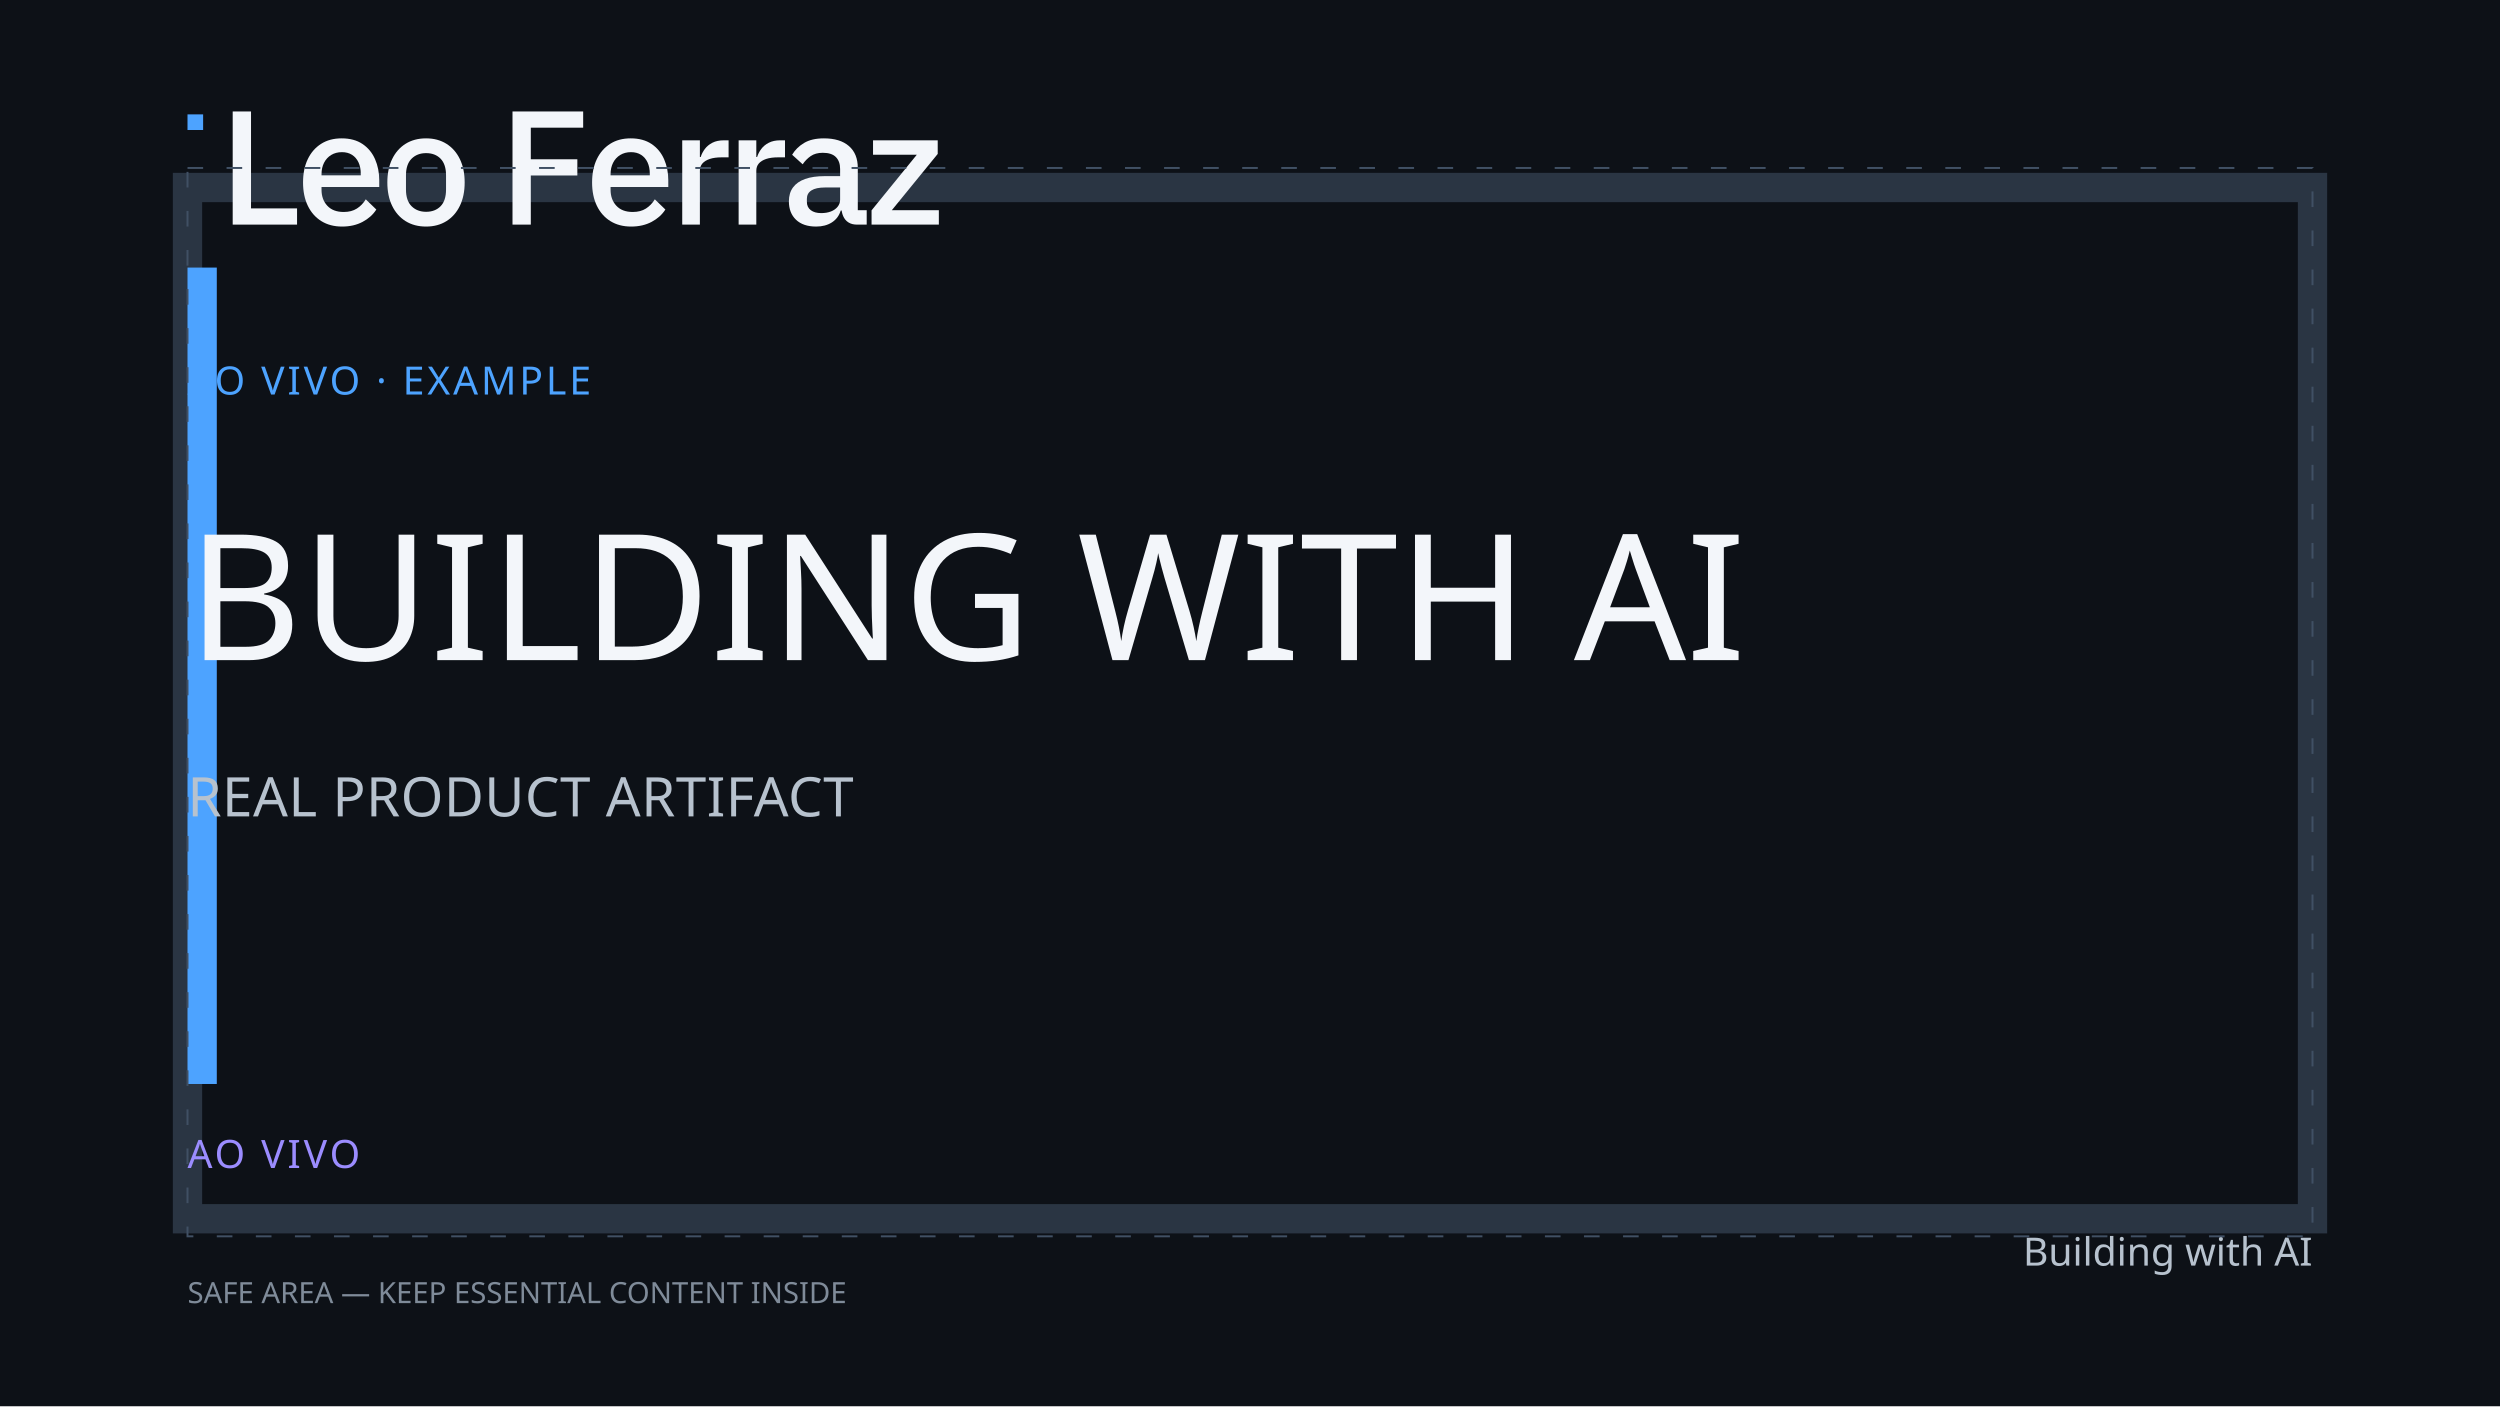
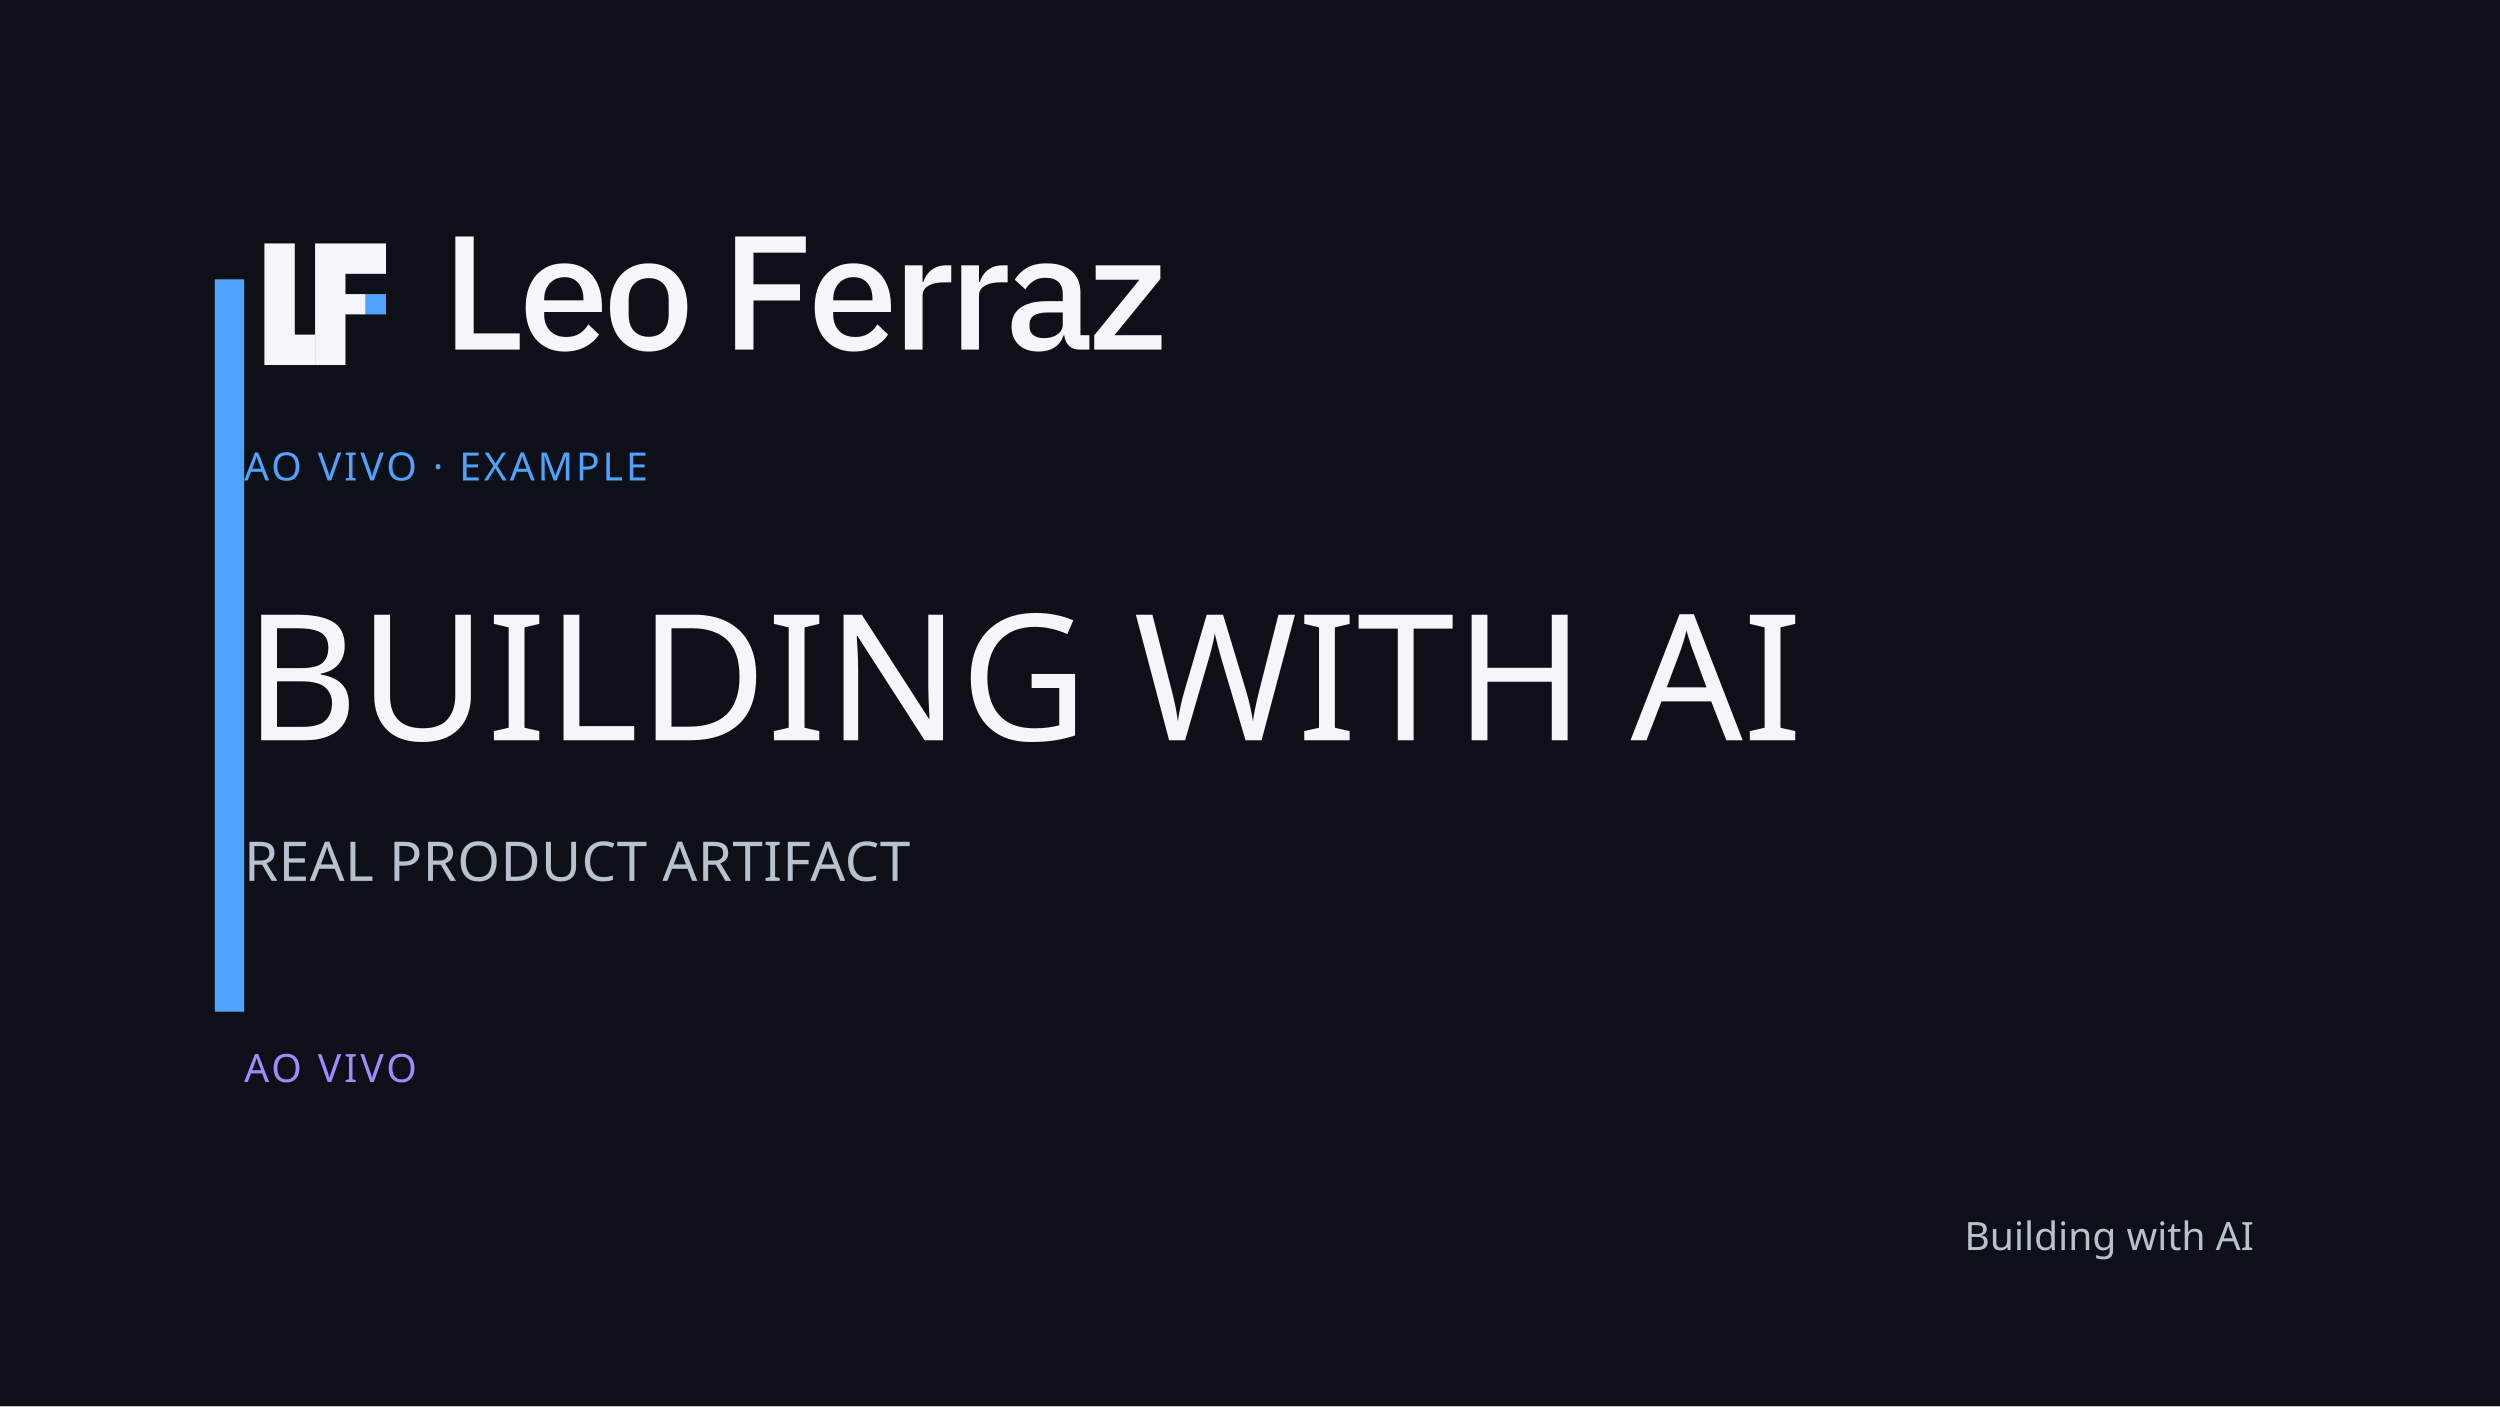
<svg xmlns="http://www.w3.org/2000/svg" viewBox="0 0 1280 720" width="1280" height="720" role="img" aria-labelledby="title">
  <rect width="1280" height="720" fill="#0D1117" />
-   <rect x="96" y="96" width="1088" height="528" fill="none" stroke="#2A3543" stroke-width="15" />
-   <rect x="96" y="137" width="15" height="418" fill="#4DA3FF" />
-   <rect x="96" y="58.56" width="8" height="8" fill="#4DA3FF" />
-   <path d="M152.09 115L119.14 115L119.14 57.07L128.52 57.07L128.52 106.7L152.09 106.7Z" fill="#F3F6FA" />
-   <path d="M175.16 116Q169.02 116 164.54 113.22Q160.06 110.44 157.61 105.37Q155.16 100.31 155.16 93.42Q155.16 86.53 157.57 81.51Q159.97 76.49 164.37 73.67Q168.77 70.84 174.91 70.84Q181.31 70.84 185.58 73.71Q189.85 76.57 192.01 81.47Q194.17 86.37 194.17 92.34L194.17 95.74L164.62 95.74L164.62 97.16Q164.62 102.14 167.57 105.33Q170.52 108.53 175.99 108.53Q179.98 108.53 182.72 106.78Q185.46 105.04 187.28 102.05L192.68 107.28Q190.19 111.18 185.66 113.59Q181.14 116 175.16 116ZM175.08 77.9Q171.93 77.9 169.56 79.35Q167.2 80.8 165.91 83.34Q164.62 85.87 164.62 89.19L164.62 89.77L184.71 89.77L184.71 88.94Q184.71 85.62 183.55 83.13Q182.38 80.64 180.23 79.27Q178.07 77.9 175.08 77.9Z" fill="#F3F6FA" />
-   <path d="M218.16 116Q212.1 116 207.66 113.22Q203.22 110.44 200.77 105.37Q198.32 100.31 198.32 93.42Q198.32 86.53 200.77 81.47Q203.22 76.41 207.66 73.62Q212.1 70.84 218.16 70.84Q224.13 70.84 228.57 73.62Q233.01 76.41 235.46 81.47Q237.91 86.53 237.91 93.42Q237.91 100.31 235.46 105.37Q233.01 110.44 228.57 113.22Q224.13 116 218.16 116ZM218.16 108.44Q222.8 108.44 225.59 105.58Q228.37 102.72 228.37 97.07L228.37 89.77Q228.37 84.12 225.59 81.26Q222.8 78.4 218.16 78.4Q213.59 78.4 210.73 81.26Q207.86 84.12 207.86 89.77L207.86 97.07Q207.86 102.72 210.73 105.58Q213.59 108.44 218.16 108.44Z" fill="#F3F6FA" />
-   <path d="M271.77 115L262.4 115L262.4 57.07L298.58 57.07L298.58 65.37L271.77 65.37L271.77 81.55L295.6 81.55L295.6 89.85L271.77 89.85Z" fill="#F3F6FA" />
-   <path d="M323.15 116Q317.01 116 312.53 113.22Q308.05 110.44 305.6 105.37Q303.15 100.31 303.15 93.42Q303.15 86.53 305.56 81.51Q307.96 76.49 312.36 73.67Q316.76 70.84 322.9 70.84Q329.29 70.84 333.57 73.71Q337.84 76.57 340 81.47Q342.16 86.37 342.16 92.34L342.16 95.74L312.61 95.74L312.61 97.16Q312.61 102.14 315.56 105.33Q318.5 108.53 323.98 108.53Q327.97 108.53 330.71 106.78Q333.44 105.04 335.27 102.05L340.67 107.28Q338.18 111.18 333.65 113.59Q329.13 116 323.15 116ZM323.07 77.9Q319.92 77.9 317.55 79.35Q315.18 80.8 313.9 83.34Q312.61 85.87 312.61 89.19L312.61 89.77L332.7 89.77L332.7 88.94Q332.7 85.62 331.54 83.13Q330.37 80.64 328.22 79.27Q326.06 77.9 323.07 77.9Z" fill="#F3F6FA" />
-   <path d="M358.34 115L349.3 115L349.3 71.84L358.34 71.84L358.34 80.39L358.76 80.39Q359.42 78.23 360.88 76.28Q362.33 74.33 364.73 73.09Q367.14 71.84 370.63 71.84L373.04 71.84L373.04 80.56L369.47 80.56Q365.9 80.56 363.41 81.38Q360.92 82.22 359.63 83.71Q358.34 85.2 358.34 87.44Z" fill="#F3F6FA" />
-   <path d="M387.23 115L378.18 115L378.18 71.84L387.23 71.84L387.23 80.39L387.64 80.39Q388.31 78.23 389.76 76.28Q391.21 74.33 393.62 73.09Q396.03 71.84 399.51 71.84L401.92 71.84L401.92 80.56L398.35 80.56Q394.78 80.56 392.29 81.38Q389.8 82.22 388.51 83.71Q387.23 85.2 387.23 87.44Z" fill="#F3F6FA" />
-   <path d="M443.75 115L438.69 115Q436.2 115 434.41 113.88Q432.63 112.76 431.72 110.68Q430.8 108.61 430.8 105.79L430.8 105.04L433.38 107.78L430.47 107.78Q429.23 111.76 425.91 113.88Q422.59 116 417.86 116Q411.22 116 407.56 112.51Q403.91 109.02 403.91 103.13Q403.91 98.82 406.03 95.95Q408.14 93.09 412.21 91.64Q416.28 90.18 422.34 90.18L430.14 90.18L430.14 86.53Q430.14 82.63 427.98 80.43Q425.82 78.23 421.26 78.23Q417.52 78.23 415.07 79.93Q412.63 81.63 410.97 84.12L405.57 79.23Q407.73 75.57 411.67 73.21Q415.61 70.84 421.84 70.84Q430.14 70.84 434.66 74.79Q439.19 78.73 439.19 85.95L439.19 107.61L443.75 107.61ZM430.14 95.99L422.5 95.99Q417.77 95.99 415.45 97.49Q413.12 98.98 413.12 101.8L413.12 103.3Q413.12 106.12 415.12 107.61Q417.11 109.11 420.43 109.11Q423.25 109.11 425.41 108.28Q427.57 107.45 428.85 105.87Q430.14 104.29 430.14 102.22Z" fill="#F3F6FA" />
-   <path d="M480.69 115L446.24 115L446.24 107.7L469.4 79.23L446.99 79.23L446.99 71.84L480.11 71.84L480.11 78.81L456.62 107.61L480.69 107.61Z" fill="#F3F6FA" />
-   <text x="96" y="202" fill="#4DA3FF" font-family="IBM Plex Mono" font-size="20px" font-weight="500" text-anchor="start" letter-spacing="0.075em">AO VIVO · EXAMPLE</text>
-   <text x="96" y="338" fill="#F3F6FA" font-family="IBM Plex Sans" font-size="90px" font-weight="500" text-anchor="start" letter-spacing="0em">BUILDING WITH AI</text>
-   <text x="96" y="418" fill="#B7C2CE" font-family="IBM Plex Mono" font-size="28px" font-weight="500" text-anchor="start" letter-spacing="0.01em">REAL PRODUCT ARTIFACT</text>
-   <text x="96" y="598" fill="#9B8CFF" font-family="IBM Plex Mono" font-size="20px" font-weight="500" text-anchor="start" letter-spacing="0.075em">AO VIVO</text>
-   <text x="1184" y="648" fill="#B7C2CE" font-family="IBM Plex Mono" font-size="20px" font-weight="500" text-anchor="end" letter-spacing="0em">Building with AI</text>
-   <rect x="96" y="86" width="1088" height="547" fill="none" stroke="#405064" stroke-dasharray="8 12" />
-   <text x="96" y="667.2" fill="#7F8B99" font-family="IBM Plex Mono" font-size="15px">SAFE AREA — KEEP ESSENTIAL CONTENT INSIDE</text>
+   <rect x="110" y="143" width="15" height="375" fill="#4DA3FF" />
+   <g data-mark="constructed-lf" transform="translate(125 114.26) scale(1.297)">
+     <path d="M8 8H20V44H28V56H8Z" fill="#F3F6FA" />
+     <path d="M28 8H56V20H40V28H48V36H40V56H28Z" fill="#F3F6FA" />
+     <rect x="48" y="28" width="8" height="8" fill="#4DA3FF" />
+   </g>
+   <path d="M266.09 179L233.14 179L233.14 121.07L242.52 121.07L242.52 170.7L266.09 170.7Z" fill="#F3F6FA" />
+   <path d="M289.16 180Q283.02 180 278.54 177.22Q274.06 174.44 271.61 169.37Q269.16 164.31 269.16 157.42Q269.16 150.53 271.57 145.51Q273.97 140.49 278.37 137.67Q282.77 134.84 288.91 134.84Q295.31 134.84 299.58 137.71Q303.85 140.57 306.01 145.47Q308.17 150.37 308.17 156.34L308.17 159.74L278.62 159.74L278.62 161.16Q278.62 166.14 281.57 169.33Q284.52 172.53 289.99 172.53Q293.98 172.53 296.72 170.78Q299.46 169.04 301.28 166.05L306.68 171.28Q304.19 175.18 299.66 177.59Q295.14 180 289.16 180ZM289.08 141.9Q285.93 141.9 283.56 143.35Q281.2 144.8 279.91 147.34Q278.62 149.87 278.62 153.19L278.62 153.77L298.71 153.77L298.71 152.94Q298.71 149.62 297.55 147.13Q296.38 144.64 294.23 143.27Q292.07 141.9 289.08 141.9Z" fill="#F3F6FA" />
+   <path d="M332.16 180Q326.1 180 321.66 177.22Q317.22 174.44 314.77 169.37Q312.32 164.31 312.32 157.42Q312.32 150.53 314.77 145.47Q317.22 140.41 321.66 137.62Q326.1 134.84 332.16 134.84Q338.13 134.84 342.57 137.62Q347.01 140.41 349.46 145.47Q351.91 150.53 351.91 157.42Q351.91 164.31 349.46 169.37Q347.01 174.44 342.57 177.22Q338.13 180 332.16 180ZM332.16 172.44Q336.81 172.44 339.59 169.58Q342.37 166.72 342.37 161.07L342.37 153.77Q342.37 148.12 339.59 145.26Q336.81 142.4 332.16 142.4Q327.59 142.4 324.73 145.26Q321.87 148.12 321.87 153.77L321.87 161.07Q321.87 166.72 324.73 169.58Q327.59 172.44 332.16 172.44Z" fill="#F3F6FA" />
+   <path d="M385.78 179L376.4 179L376.4 121.07L412.58 121.07L412.58 129.37L385.78 129.37L385.78 145.55L409.6 145.55L409.6 153.85L385.78 153.85Z" fill="#F3F6FA" />
+   <path d="M437.15 180Q431.01 180 426.53 177.22Q422.05 174.44 419.6 169.37Q417.15 164.31 417.15 157.42Q417.15 150.53 419.56 145.51Q421.96 140.49 426.36 137.67Q430.76 134.84 436.9 134.84Q443.29 134.84 447.57 137.71Q451.84 140.57 454 145.47Q456.16 150.37 456.16 156.34L456.16 159.74L426.61 159.74L426.61 161.16Q426.61 166.14 429.56 169.33Q432.5 172.53 437.98 172.53Q441.97 172.53 444.7 170.78Q447.44 169.04 449.27 166.05L454.67 171.28Q452.17 175.18 447.65 177.59Q443.13 180 437.15 180ZM437.07 141.9Q433.92 141.9 431.55 143.35Q429.18 144.8 427.9 147.34Q426.61 149.87 426.61 153.19L426.61 153.77L446.7 153.77L446.7 152.94Q446.7 149.62 445.54 147.13Q444.37 144.64 442.22 143.27Q440.06 141.9 437.07 141.9Z" fill="#F3F6FA" />
+   <path d="M472.34 179L463.3 179L463.3 135.84L472.34 135.84L472.34 144.39L472.76 144.39Q473.42 142.23 474.88 140.28Q476.33 138.33 478.73 137.09Q481.14 135.84 484.63 135.84L487.04 135.84L487.04 144.56L483.47 144.56Q479.9 144.56 477.41 145.39Q474.92 146.22 473.63 147.71Q472.34 149.2 472.34 151.44Z" fill="#F3F6FA" />
+   <path d="M501.23 179L492.18 179L492.18 135.84L501.23 135.84L501.23 144.39L501.64 144.39Q502.31 142.23 503.76 140.28Q505.21 138.33 507.62 137.09Q510.03 135.84 513.51 135.84L515.92 135.84L515.92 144.56L512.35 144.56Q508.78 144.56 506.29 145.39Q503.8 146.22 502.51 147.71Q501.23 149.2 501.23 151.44Z" fill="#F3F6FA" />
+   <path d="M557.75 179L552.69 179Q550.2 179 548.41 177.88Q546.63 176.76 545.72 174.68Q544.8 172.61 544.8 169.79L544.8 169.04L547.38 171.78L544.47 171.78Q543.23 175.76 539.91 177.88Q536.59 180 531.86 180Q525.22 180 521.56 176.51Q517.91 173.02 517.91 167.13Q517.91 162.82 520.03 159.95Q522.14 157.09 526.21 155.64Q530.28 154.18 536.34 154.18L544.14 154.18L544.14 150.53Q544.14 146.63 541.98 144.43Q539.82 142.23 535.26 142.23Q531.52 142.23 529.07 143.93Q526.63 145.63 524.97 148.12L519.57 143.23Q521.73 139.57 525.67 137.21Q529.61 134.84 535.84 134.84Q544.14 134.84 548.66 138.79Q553.19 142.73 553.19 149.95L553.19 171.61L557.75 171.61ZM544.14 159.99L536.5 159.99Q531.77 159.99 529.45 161.49Q527.12 162.98 527.12 165.8L527.12 167.3Q527.12 170.12 529.12 171.61Q531.11 173.11 534.43 173.11Q537.25 173.11 539.41 172.28Q541.57 171.45 542.85 169.87Q544.14 168.29 544.14 166.22Z" fill="#F3F6FA" />
+   <path d="M594.69 179L560.24 179L560.24 171.7L583.4 143.23L560.99 143.23L560.99 135.84L594.11 135.84L594.11 142.81L570.62 171.61L594.69 171.61Z" fill="#F3F6FA" />
+   <text x="125" y="246" fill="#4DA3FF" font-family="IBM Plex Mono" font-size="20px" font-weight="500" text-anchor="start" letter-spacing="0.075em">AO VIVO · EXAMPLE</text>
+   <text x="125" y="379" fill="#F3F6FA" font-family="IBM Plex Sans" font-size="90px" font-weight="500" text-anchor="start" letter-spacing="0em">BUILDING WITH AI</text>
+   <text x="125" y="451" fill="#B7C2CE" font-family="IBM Plex Mono" font-size="28px" font-weight="500" text-anchor="start" letter-spacing="0.01em">REAL PRODUCT ARTIFACT</text>
+   <text x="125" y="554" fill="#9B8CFF" font-family="IBM Plex Mono" font-size="20px" font-weight="500" text-anchor="start" letter-spacing="0.075em">AO VIVO</text>
+   <text x="1154" y="640" fill="#B7C2CE" font-family="IBM Plex Mono" font-size="20px" font-weight="500" text-anchor="end" letter-spacing="0em">Building with AI</text>
</svg>
